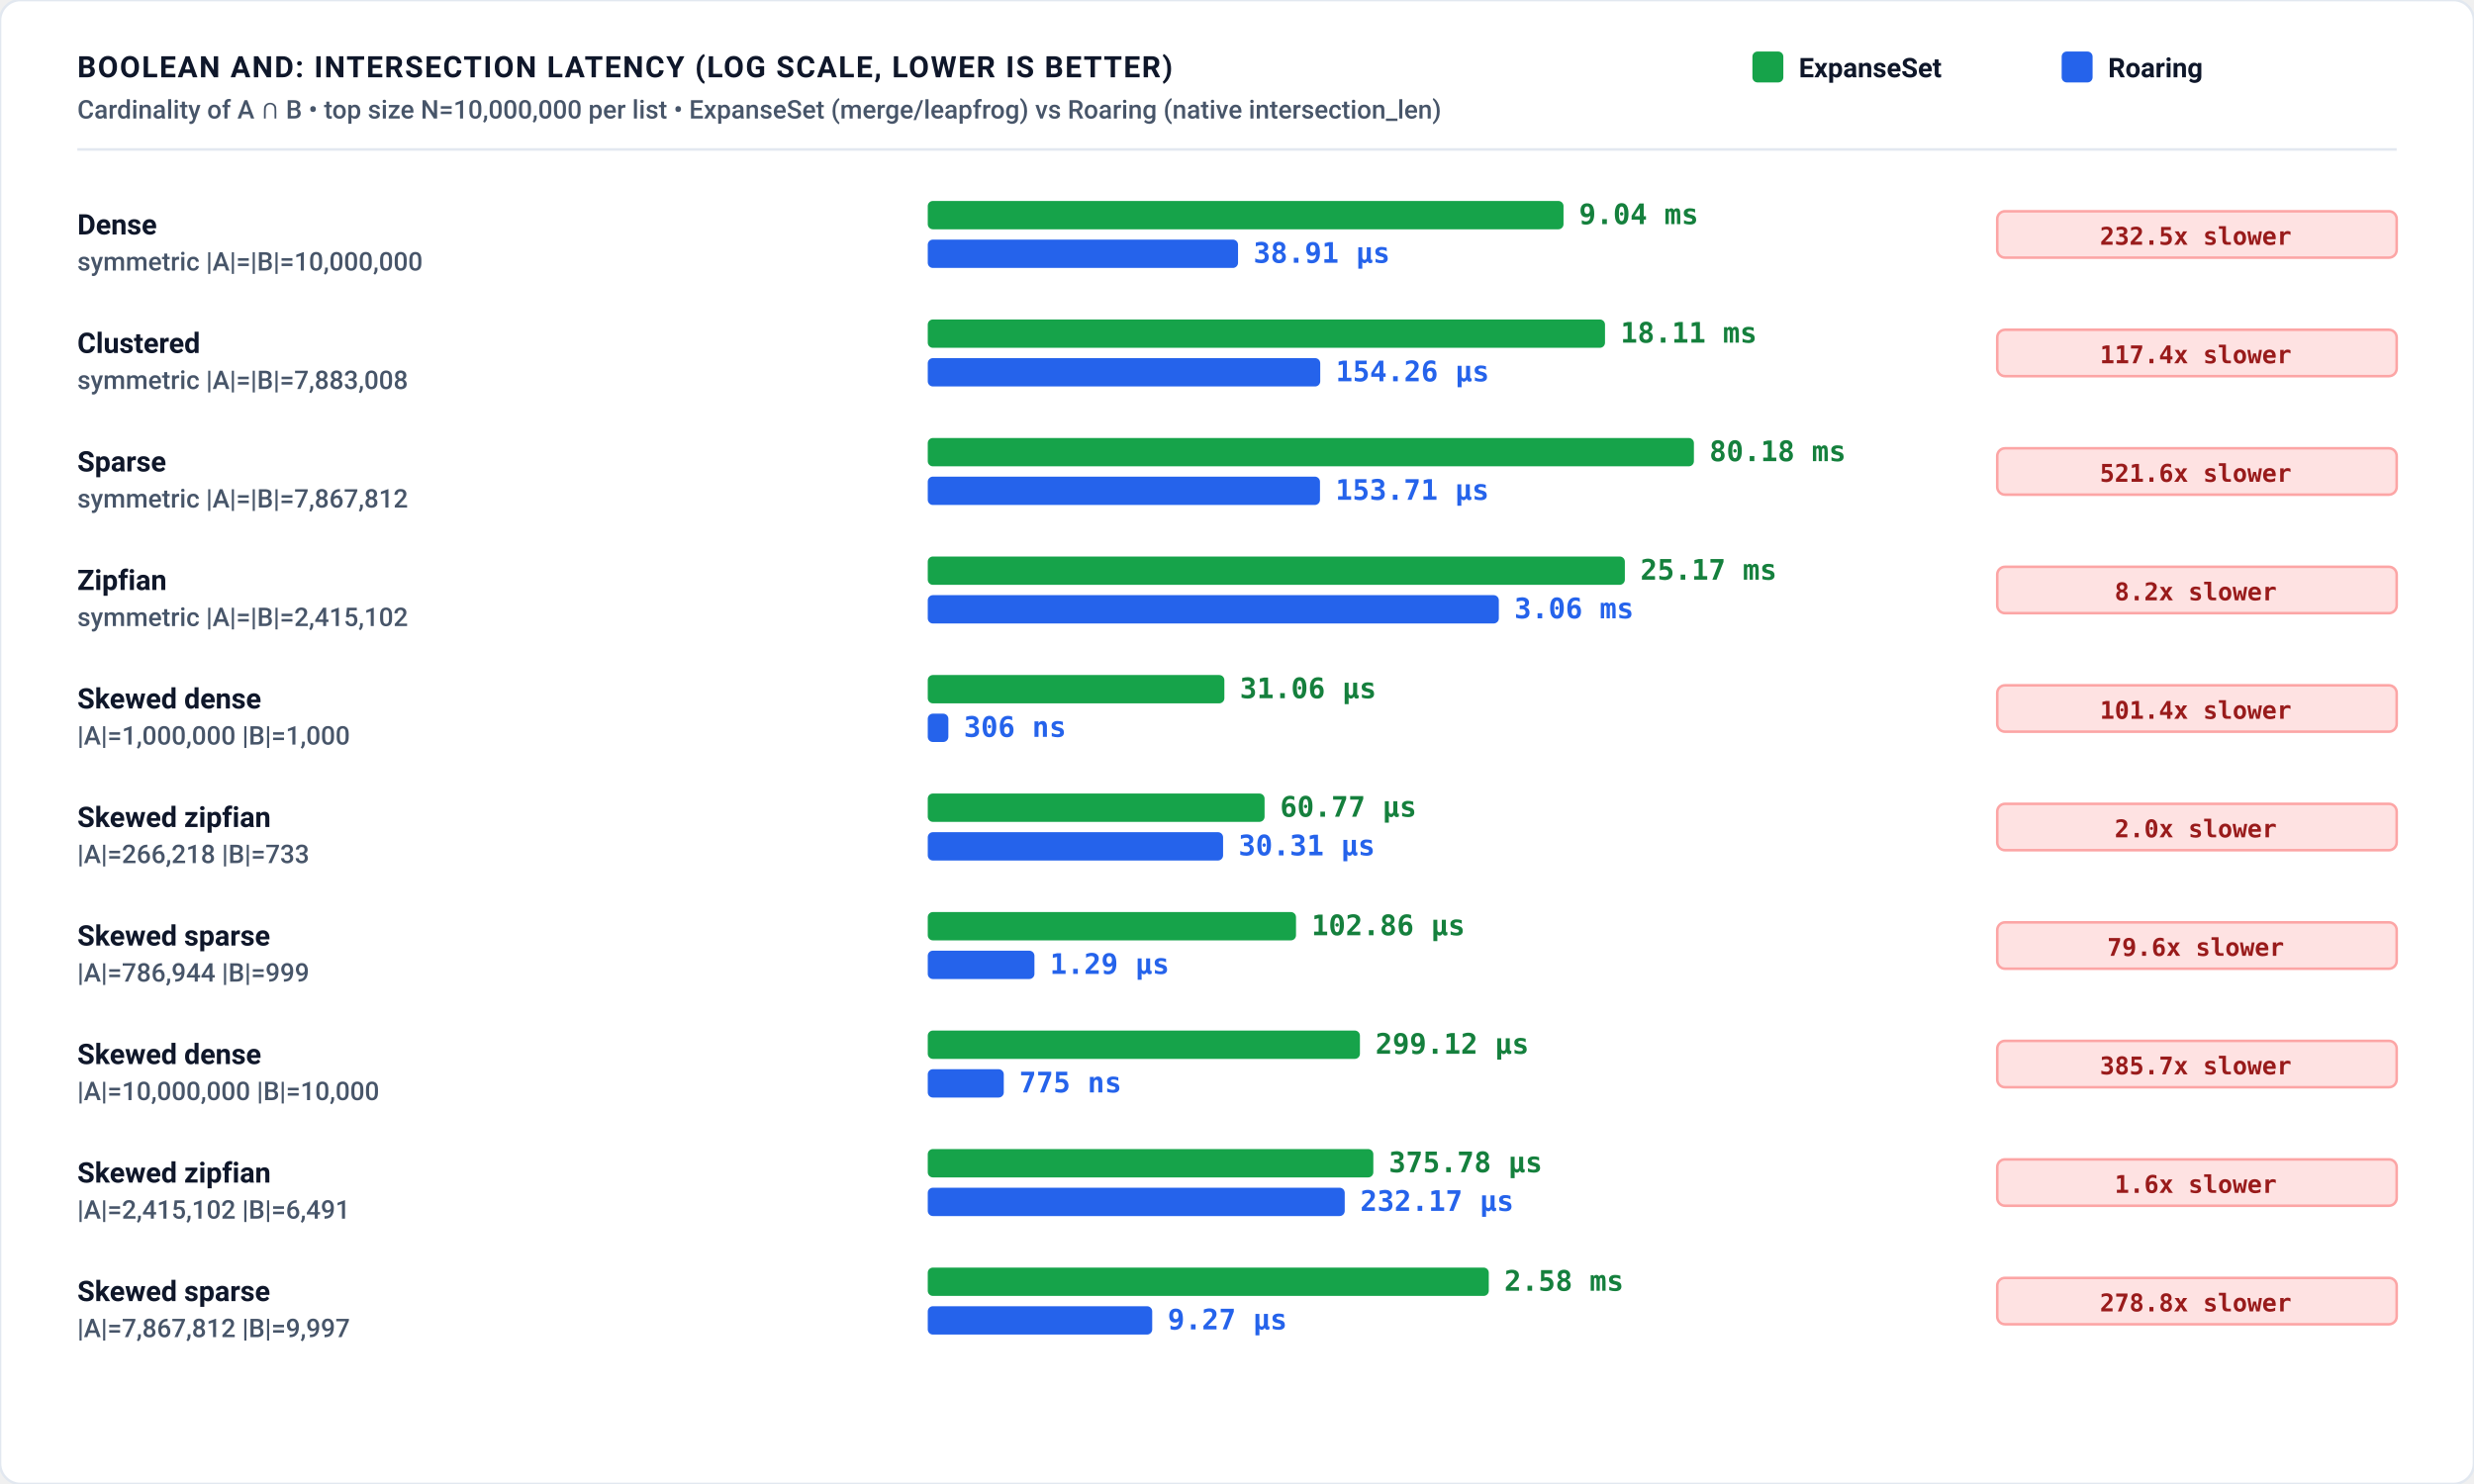
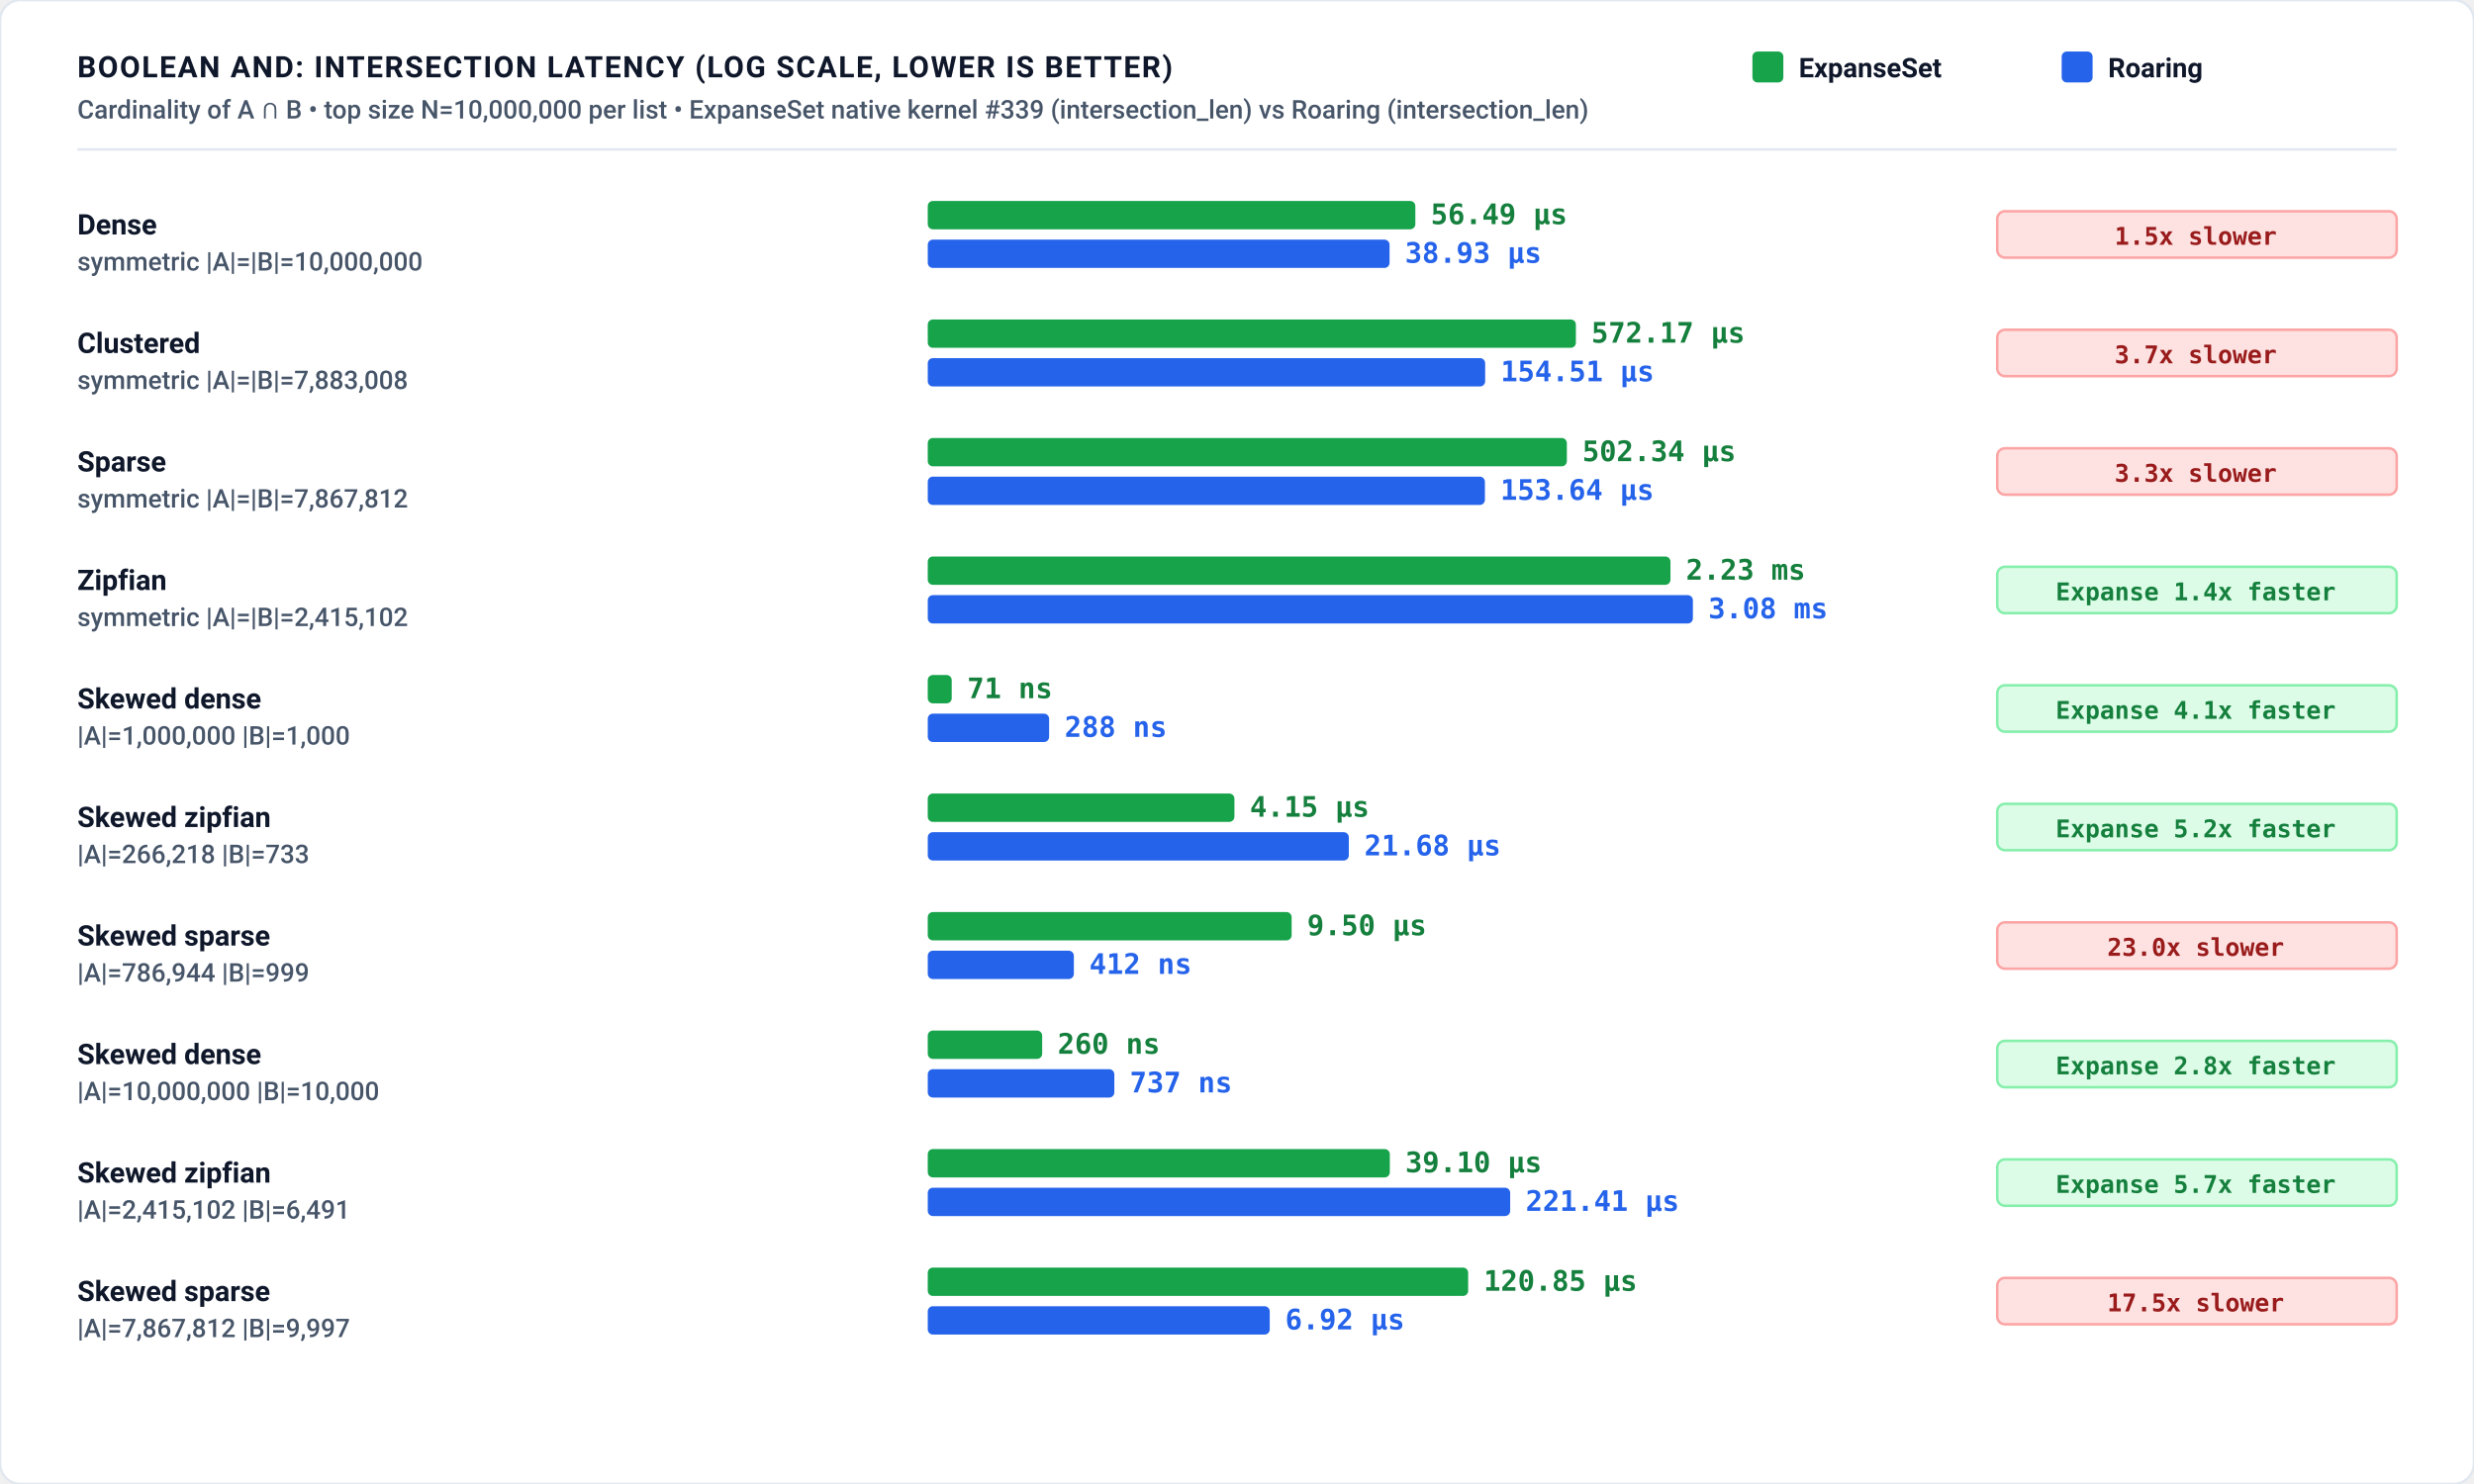
<svg xmlns="http://www.w3.org/2000/svg" role="img" viewBox="0 0 960 576" width="100%" height="100%">
  <defs>
    <style>
      /* Light theme (default) */
      .bg { fill: #ffffff; }
      .border { stroke: #e2e8f0; stroke-width: 1px; fill: none; }
      .grid { stroke: #f1f5f9; stroke-width: 1px; stroke-dasharray: 2,3; }
      .axis { stroke: #cbd5e1; stroke-width: 1.5px; }
      .divider { stroke: #e2e8f0; stroke-width: 1px; }

      .t-title { font-family: -apple-system, BlinkMacSystemFont, "Segoe UI", Roboto, Helvetica, Arial, sans-serif; font-size: 11.5px; font-weight: 700; letter-spacing: 0.6px; fill: #0f172a; text-transform: uppercase; }
      .t-sub { font-family: -apple-system, BlinkMacSystemFont, "Segoe UI", Roboto, Helvetica, Arial, sans-serif; font-size: 10px; font-weight: 500; fill: #475569; }
      .t-unit { font-family: ui-monospace, SFMono-Regular, Menlo, Monaco, Consolas, monospace; font-size: 10px; font-weight: 600; fill: #475569; }
      .t-axis-label { font-family: ui-monospace, SFMono-Regular, Menlo, Monaco, Consolas, monospace; font-size: 9.5px; font-weight: 500; fill: #64748b; }
      .t-bar-label { font-family: -apple-system, BlinkMacSystemFont, "Segoe UI", Roboto, Helvetica, Arial, sans-serif; font-size: 11px; font-weight: 700; fill: #0f172a; }
      .t-legend { font-family: -apple-system, BlinkMacSystemFont, "Segoe UI", Roboto, Helvetica, Arial, sans-serif; font-size: 10.5px; font-weight: 600; fill: #0f172a; }

      .t-val-accent { font-family: ui-monospace, SFMono-Regular, Menlo, Monaco, Consolas, monospace; font-size: 11px; font-weight: 700; fill: #15803d; }
      .t-val-blue { font-family: ui-monospace, SFMono-Regular, Menlo, Monaco, Consolas, monospace; font-size: 11px; font-weight: 600; fill: #2563eb; }
      .t-val-muted { font-family: ui-monospace, SFMono-Regular, Menlo, Monaco, Consolas, monospace; font-size: 11px; font-weight: 600; fill: #475569; }
      .t-val-warn { font-family: ui-monospace, SFMono-Regular, Menlo, Monaco, Consolas, monospace; font-size: 10px; font-weight: 700; fill: #b91c1c; }

      .t-note { font-family: -apple-system, BlinkMacSystemFont, "Segoe UI", Roboto, Helvetica, Arial, sans-serif; font-size: 9.5px; font-weight: 500; fill: #64748b; }

      .b-expanse { fill: #16a34a; }
      .b-roaring { fill: #2563eb; }

      .badge-win { fill: #dcfce7; stroke: #86efac; stroke-width: 1px; rx: 3px; }
      .badge-win-text { font-family: ui-monospace, SFMono-Regular, Menlo, Monaco, Consolas, monospace; font-size: 9.5px; font-weight: 700; fill: #15803d; text-anchor: middle; }

      .badge-loss { fill: #fee2e2; stroke: #fca5a5; stroke-width: 1px; rx: 3px; }
      .badge-loss-text { font-family: ui-monospace, SFMono-Regular, Menlo, Monaco, Consolas, monospace; font-size: 9.5px; font-weight: 700; fill: #991b1b; text-anchor: middle; }

      /* Dark theme overrides */
      @media (prefers-color-scheme: dark) {
        .bg { fill: #0d1117; }
        .border { stroke: #30363d; }
        .grid { stroke: #21262d; }
        .axis { stroke: #484f58; }
        .divider { stroke: #21262d; }
        .t-title { fill: #f0f6fc; }
        .t-sub { fill: #94a3b8; }
        .t-unit { fill: #94a3b8; }
        .t-axis-label { fill: #94a3b8; }
        .t-bar-label { fill: #f8fafc; }
        .t-legend { fill: #f8fafc; }
        .t-val-accent { fill: #4ade80; }
        .t-val-blue { fill: #38bdf8; }
        .t-val-muted { fill: #cbd5e1; }
        .t-val-warn { fill: #f87171; }
        .t-note { fill: #94a3b8; }
        .b-expanse { fill: #22c55e; }
        .b-roaring { fill: #3b82f6; }
        .badge-win { fill: #064e3b; stroke: #059669; }
        .badge-win-text { fill: #6ee7b7; }
        .badge-loss { fill: #450a0a; stroke: #dc2626; }
        .badge-loss-text { fill: #fca5a5; }
      }

      :root[data-theme="dark"] .bg, [data-theme="dark"] .bg { fill: #0d1117; }
      :root[data-theme="dark"] .border, [data-theme="dark"] .border { stroke: #30363d; }
      :root[data-theme="dark"] .grid, [data-theme="dark"] .grid { stroke: #21262d; }
      :root[data-theme="dark"] .axis, [data-theme="dark"] .axis { stroke: #484f58; }
      :root[data-theme="dark"] .divider, [data-theme="dark"] .divider { stroke: #21262d; }
      :root[data-theme="dark"] .t-title, [data-theme="dark"] .t-title { fill: #f0f6fc; }
      :root[data-theme="dark"] .t-sub, [data-theme="dark"] .t-sub { fill: #94a3b8; }
      :root[data-theme="dark"] .t-unit, [data-theme="dark"] .t-unit { fill: #94a3b8; }
      :root[data-theme="dark"] .t-axis-label, [data-theme="dark"] .t-axis-label { fill: #94a3b8; }
      :root[data-theme="dark"] .t-bar-label, [data-theme="dark"] .t-bar-label { fill: #f8fafc; }
      :root[data-theme="dark"] .t-legend, [data-theme="dark"] .t-legend { fill: #f8fafc; }
      :root[data-theme="dark"] .t-val-accent, [data-theme="dark"] .t-val-accent { fill: #4ade80; }
      :root[data-theme="dark"] .t-val-blue, [data-theme="dark"] .t-val-blue { fill: #38bdf8; }
      :root[data-theme="dark"] .t-val-muted, [data-theme="dark"] .t-val-muted { fill: #cbd5e1; }
      :root[data-theme="dark"] .t-val-warn, [data-theme="dark"] .t-val-warn { fill: #f87171; }
      :root[data-theme="dark"] .t-note, [data-theme="dark"] .t-note { fill: #94a3b8; }
      :root[data-theme="dark"] .b-expanse, [data-theme="dark"] .b-expanse { fill: #22c55e; }
      :root[data-theme="dark"] .b-roaring, [data-theme="dark"] .b-roaring { fill: #3b82f6; }
      :root[data-theme="dark"] .badge-win, [data-theme="dark"] .badge-win { fill: #064e3b; stroke: #059669; }
      :root[data-theme="dark"] .badge-win-text, [data-theme="dark"] .badge-win-text { fill: #6ee7b7; }
      :root[data-theme="dark"] .badge-loss, [data-theme="dark"] .badge-loss { fill: #450a0a; stroke: #dc2626; }
      :root[data-theme="dark"] .badge-loss-text, [data-theme="dark"] .badge-loss-text { fill: #fca5a5; }
    </style>
  </defs>
  <rect width="100%" height="100%" class="bg" rx="8" />
  <rect width="100%" height="100%" class="border" rx="8" />
  <text x="30" y="30" class="t-title">BOOLEAN AND: INTERSECTION LATENCY (LOG SCALE, LOWER IS BETTER)</text>
-   <text x="30" y="46" class="t-sub">Cardinality of A ∩ B • top size N=10,000,000 per list • ExpanseSet (merge/leapfrog) vs Roaring (native intersection_len)</text>
+   <text x="30" y="46" class="t-sub">Cardinality of A ∩ B • top size N=10,000,000 per list • ExpanseSet native kernel #339 (intersection_len) vs Roaring (intersection_len)</text>
  <g transform="translate(680, 20)">
    <rect x="0" y="0" width="12" height="12" rx="2" class="b-expanse" />
    <text x="18" y="10" class="t-legend">ExpanseSet</text>
    <rect x="120" y="0" width="12" height="12" rx="2" class="b-roaring" />
    <text x="138" y="10" class="t-legend">Roaring</text>
  </g>
  <line x1="30" y1="58" x2="930" y2="58" class="divider" />
  <text x="30" y="91" class="t-bar-label">Dense</text>
  <text x="30" y="105" class="t-sub">symmetric |A|=|B|=10,000,000</text>
-   <rect x="360" y="78" width="246.7" height="11" rx="2" class="b-expanse" />
-   <text x="612.7" y="87" class="t-val-accent">9.04 ms</text>
-   <rect x="360" y="93" width="120.4" height="11" rx="2" class="b-roaring" />
-   <text x="486.4" y="102" class="t-val-blue">38.91 µs</text>
+   <rect x="360" y="78" width="189.2" height="11" rx="2" class="b-expanse" />
+   <text x="555.2" y="87" class="t-val-accent">56.49 µs</text>
+   <rect x="360" y="93" width="179.2" height="11" rx="2" class="b-roaring" />
+   <text x="545.2" y="102" class="t-val-blue">38.93 µs</text>
  <rect x="775" y="82" width="155" height="18" class="badge-loss" />
-   <text x="852" y="95" class="badge-loss-text">232.5x slower</text>
+   <text x="852" y="95" class="badge-loss-text">1.5x slower</text>
  <text x="30" y="137" class="t-bar-label">Clustered</text>
  <text x="30" y="151" class="t-sub">symmetric |A|=|B|=7,883,008</text>
-   <rect x="360" y="124" width="262.8" height="11" rx="2" class="b-expanse" />
-   <text x="628.8" y="133" class="t-val-accent">18.11 ms</text>
-   <rect x="360" y="139" width="152.3" height="11" rx="2" class="b-roaring" />
-   <text x="518.3" y="148" class="t-val-blue">154.26 µs</text>
+   <rect x="360" y="124" width="251.5" height="11" rx="2" class="b-expanse" />
+   <text x="617.5" y="133" class="t-val-accent">572.17 µs</text>
+   <rect x="360" y="139" width="216.3" height="11" rx="2" class="b-roaring" />
+   <text x="582.3" y="148" class="t-val-blue">154.51 µs</text>
  <rect x="775" y="128" width="155" height="18" class="badge-loss" />
-   <text x="852" y="141" class="badge-loss-text">117.4x slower</text>
+   <text x="852" y="141" class="badge-loss-text">3.7x slower</text>
  <text x="30" y="183" class="t-bar-label">Sparse</text>
  <text x="30" y="197" class="t-sub">symmetric |A|=|B|=7,867,812</text>
-   <rect x="360" y="170" width="297.3" height="11" rx="2" class="b-expanse" />
-   <text x="663.3" y="179" class="t-val-accent">80.18 ms</text>
-   <rect x="360" y="185" width="152.2" height="11" rx="2" class="b-roaring" />
-   <text x="518.2" y="194" class="t-val-blue">153.71 µs</text>
+   <rect x="360" y="170" width="248.0" height="11" rx="2" class="b-expanse" />
+   <text x="614.0" y="179" class="t-val-accent">502.34 µs</text>
+   <rect x="360" y="185" width="216.2" height="11" rx="2" class="b-roaring" />
+   <text x="582.2" y="194" class="t-val-blue">153.64 µs</text>
  <rect x="775" y="174" width="155" height="18" class="badge-loss" />
-   <text x="852" y="187" class="badge-loss-text">521.6x slower</text>
+   <text x="852" y="187" class="badge-loss-text">3.3x slower</text>
  <text x="30" y="229" class="t-bar-label">Zipfian</text>
  <text x="30" y="243" class="t-sub">symmetric |A|=|B|=2,415,102</text>
-   <rect x="360" y="216" width="270.5" height="11" rx="2" class="b-expanse" />
-   <text x="636.5" y="225" class="t-val-accent">25.17 ms</text>
-   <rect x="360" y="231" width="221.6" height="11" rx="2" class="b-roaring" />
-   <text x="587.6" y="240" class="t-val-blue">3.06 ms</text>
-   <rect x="775" y="220" width="155" height="18" class="badge-loss" />
-   <text x="852" y="233" class="badge-loss-text">8.2x slower</text>
+   <rect x="360" y="216" width="288.2" height="11" rx="2" class="b-expanse" />
+   <text x="654.2" y="225" class="t-val-accent">2.23 ms</text>
+   <rect x="360" y="231" width="296.9" height="11" rx="2" class="b-roaring" />
+   <text x="662.9" y="240" class="t-val-blue">3.08 ms</text>
+   <rect x="775" y="220" width="155" height="18" class="badge-win" />
+   <text x="852" y="233" class="badge-win-text">Expanse 1.4x faster</text>
  <text x="30" y="275" class="t-bar-label">Skewed dense</text>
  <text x="30" y="289" class="t-sub">|A|=1,000,000  |B|=1,000</text>
-   <rect x="360" y="262" width="115.1" height="11" rx="2" class="b-expanse" />
-   <text x="481.1" y="271" class="t-val-accent">31.06 µs</text>
-   <rect x="360" y="277" width="8.0" height="11" rx="2" class="b-roaring" />
-   <text x="374.0" y="286" class="t-val-blue">306 ns</text>
-   <rect x="775" y="266" width="155" height="18" class="badge-loss" />
-   <text x="852" y="279" class="badge-loss-text">101.4x slower</text>
+   <rect x="360" y="262" width="9.3" height="11" rx="2" class="b-expanse" />
+   <text x="375.3" y="271" class="t-val-accent">71 ns</text>
+   <rect x="360" y="277" width="47.1" height="11" rx="2" class="b-roaring" />
+   <text x="413.1" y="286" class="t-val-blue">288 ns</text>
+   <rect x="775" y="266" width="155" height="18" class="badge-win" />
+   <text x="852" y="279" class="badge-win-text">Expanse 4.1x faster</text>
  <text x="30" y="321" class="t-bar-label">Skewed zipfian</text>
  <text x="30" y="335" class="t-sub">|A|=266,218  |B|=733</text>
-   <rect x="360" y="308" width="130.7" height="11" rx="2" class="b-expanse" />
-   <text x="496.7" y="317" class="t-val-accent">60.77 µs</text>
-   <rect x="360" y="323" width="114.6" height="11" rx="2" class="b-roaring" />
-   <text x="480.6" y="332" class="t-val-blue">30.31 µs</text>
-   <rect x="775" y="312" width="155" height="18" class="badge-loss" />
-   <text x="852" y="325" class="badge-loss-text">2.0x slower</text>
+   <rect x="360" y="308" width="119.0" height="11" rx="2" class="b-expanse" />
+   <text x="485.0" y="317" class="t-val-accent">4.15 µs</text>
+   <rect x="360" y="323" width="163.4" height="11" rx="2" class="b-roaring" />
+   <text x="529.4" y="332" class="t-val-blue">21.68 µs</text>
+   <rect x="775" y="312" width="155" height="18" class="badge-win" />
+   <text x="852" y="325" class="badge-win-text">Expanse 5.2x faster</text>
  <text x="30" y="367" class="t-bar-label">Skewed sparse</text>
  <text x="30" y="381" class="t-sub">|A|=786,944  |B|=999</text>
-   <rect x="360" y="354" width="142.9" height="11" rx="2" class="b-expanse" />
-   <text x="508.9" y="363" class="t-val-accent">102.86 µs</text>
-   <rect x="360" y="369" width="41.4" height="11" rx="2" class="b-roaring" />
-   <text x="407.4" y="378" class="t-val-blue">1.29 µs</text>
+   <rect x="360" y="354" width="141.2" height="11" rx="2" class="b-expanse" />
+   <text x="507.2" y="363" class="t-val-accent">9.50 µs</text>
+   <rect x="360" y="369" width="56.7" height="11" rx="2" class="b-roaring" />
+   <text x="422.7" y="378" class="t-val-blue">412 ns</text>
  <rect x="775" y="358" width="155" height="18" class="badge-loss" />
-   <text x="852" y="371" class="badge-loss-text">79.6x slower</text>
+   <text x="852" y="371" class="badge-loss-text">23.0x slower</text>
  <text x="30" y="413" class="t-bar-label">Skewed dense</text>
  <text x="30" y="427" class="t-sub">|A|=10,000,000  |B|=10,000</text>
-   <rect x="360" y="400" width="167.7" height="11" rx="2" class="b-expanse" />
-   <text x="533.7" y="409" class="t-val-accent">299.12 µs</text>
-   <rect x="360" y="415" width="29.5" height="11" rx="2" class="b-roaring" />
-   <text x="395.5" y="424" class="t-val-blue">775 ns</text>
-   <rect x="775" y="404" width="155" height="18" class="badge-loss" />
-   <text x="852" y="417" class="badge-loss-text">385.7x slower</text>
+   <rect x="360" y="400" width="44.4" height="11" rx="2" class="b-expanse" />
+   <text x="410.4" y="409" class="t-val-accent">260 ns</text>
+   <rect x="360" y="415" width="72.4" height="11" rx="2" class="b-roaring" />
+   <text x="438.4" y="424" class="t-val-blue">737 ns</text>
+   <rect x="775" y="404" width="155" height="18" class="badge-win" />
+   <text x="852" y="417" class="badge-win-text">Expanse 2.8x faster</text>
  <text x="30" y="459" class="t-bar-label">Skewed zipfian</text>
  <text x="30" y="473" class="t-sub">|A|=2,415,102  |B|=6,491</text>
-   <rect x="360" y="446" width="172.9" height="11" rx="2" class="b-expanse" />
-   <text x="538.9" y="455" class="t-val-accent">375.78 µs</text>
-   <rect x="360" y="461" width="161.8" height="11" rx="2" class="b-roaring" />
-   <text x="527.8" y="470" class="t-val-blue">232.17 µs</text>
-   <rect x="775" y="450" width="155" height="18" class="badge-loss" />
-   <text x="852" y="463" class="badge-loss-text">1.6x slower</text>
+   <rect x="360" y="446" width="179.3" height="11" rx="2" class="b-expanse" />
+   <text x="545.3" y="455" class="t-val-accent">39.10 µs</text>
+   <rect x="360" y="461" width="226.0" height="11" rx="2" class="b-roaring" />
+   <text x="592.0" y="470" class="t-val-blue">221.41 µs</text>
+   <rect x="775" y="450" width="155" height="18" class="badge-win" />
+   <text x="852" y="463" class="badge-win-text">Expanse 5.7x faster</text>
  <text x="30" y="505" class="t-bar-label">Skewed sparse</text>
  <text x="30" y="519" class="t-sub">|A|=7,867,812  |B|=9,997</text>
-   <rect x="360" y="492" width="217.7" height="11" rx="2" class="b-expanse" />
-   <text x="583.7" y="501" class="t-val-accent">2.58 ms</text>
-   <rect x="360" y="507" width="87.1" height="11" rx="2" class="b-roaring" />
-   <text x="453.1" y="516" class="t-val-blue">9.27 µs</text>
+   <rect x="360" y="492" width="209.7" height="11" rx="2" class="b-expanse" />
+   <text x="575.7" y="501" class="t-val-accent">120.85 µs</text>
+   <rect x="360" y="507" width="132.7" height="11" rx="2" class="b-roaring" />
+   <text x="498.7" y="516" class="t-val-blue">6.92 µs</text>
  <rect x="775" y="496" width="155" height="18" class="badge-loss" />
-   <text x="852" y="509" class="badge-loss-text">278.8x slower</text>
+   <text x="852" y="509" class="badge-loss-text">17.5x slower</text>
</svg>
